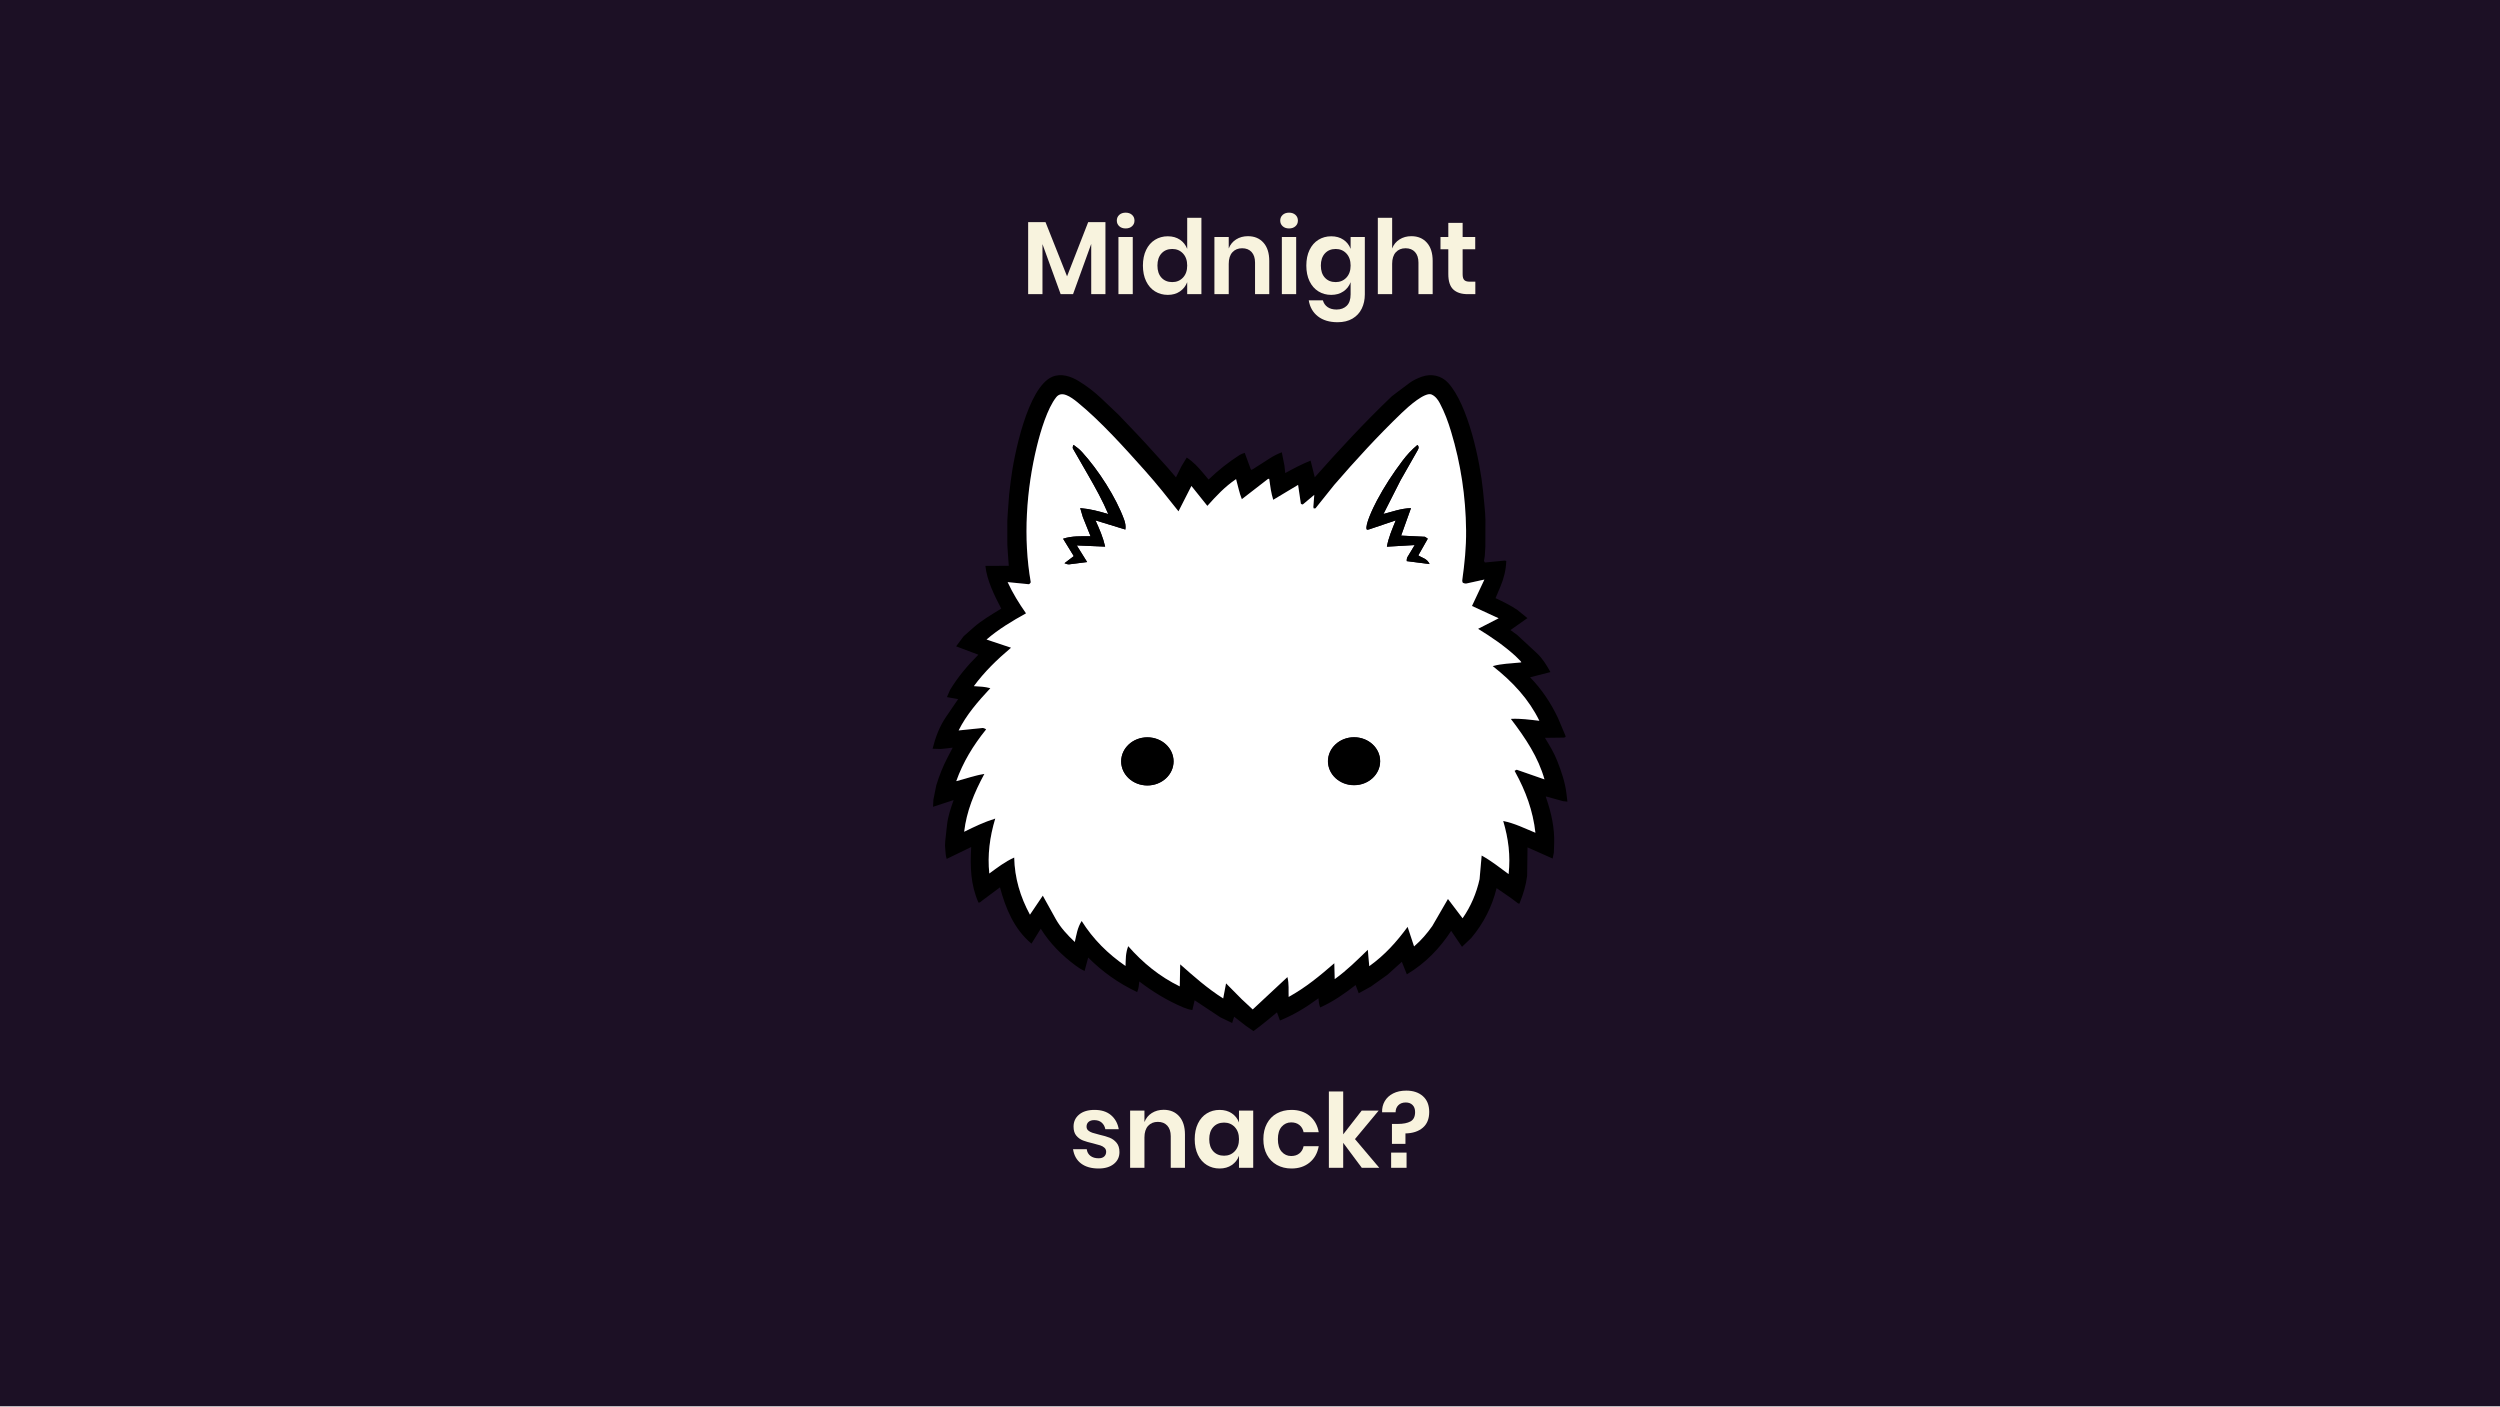
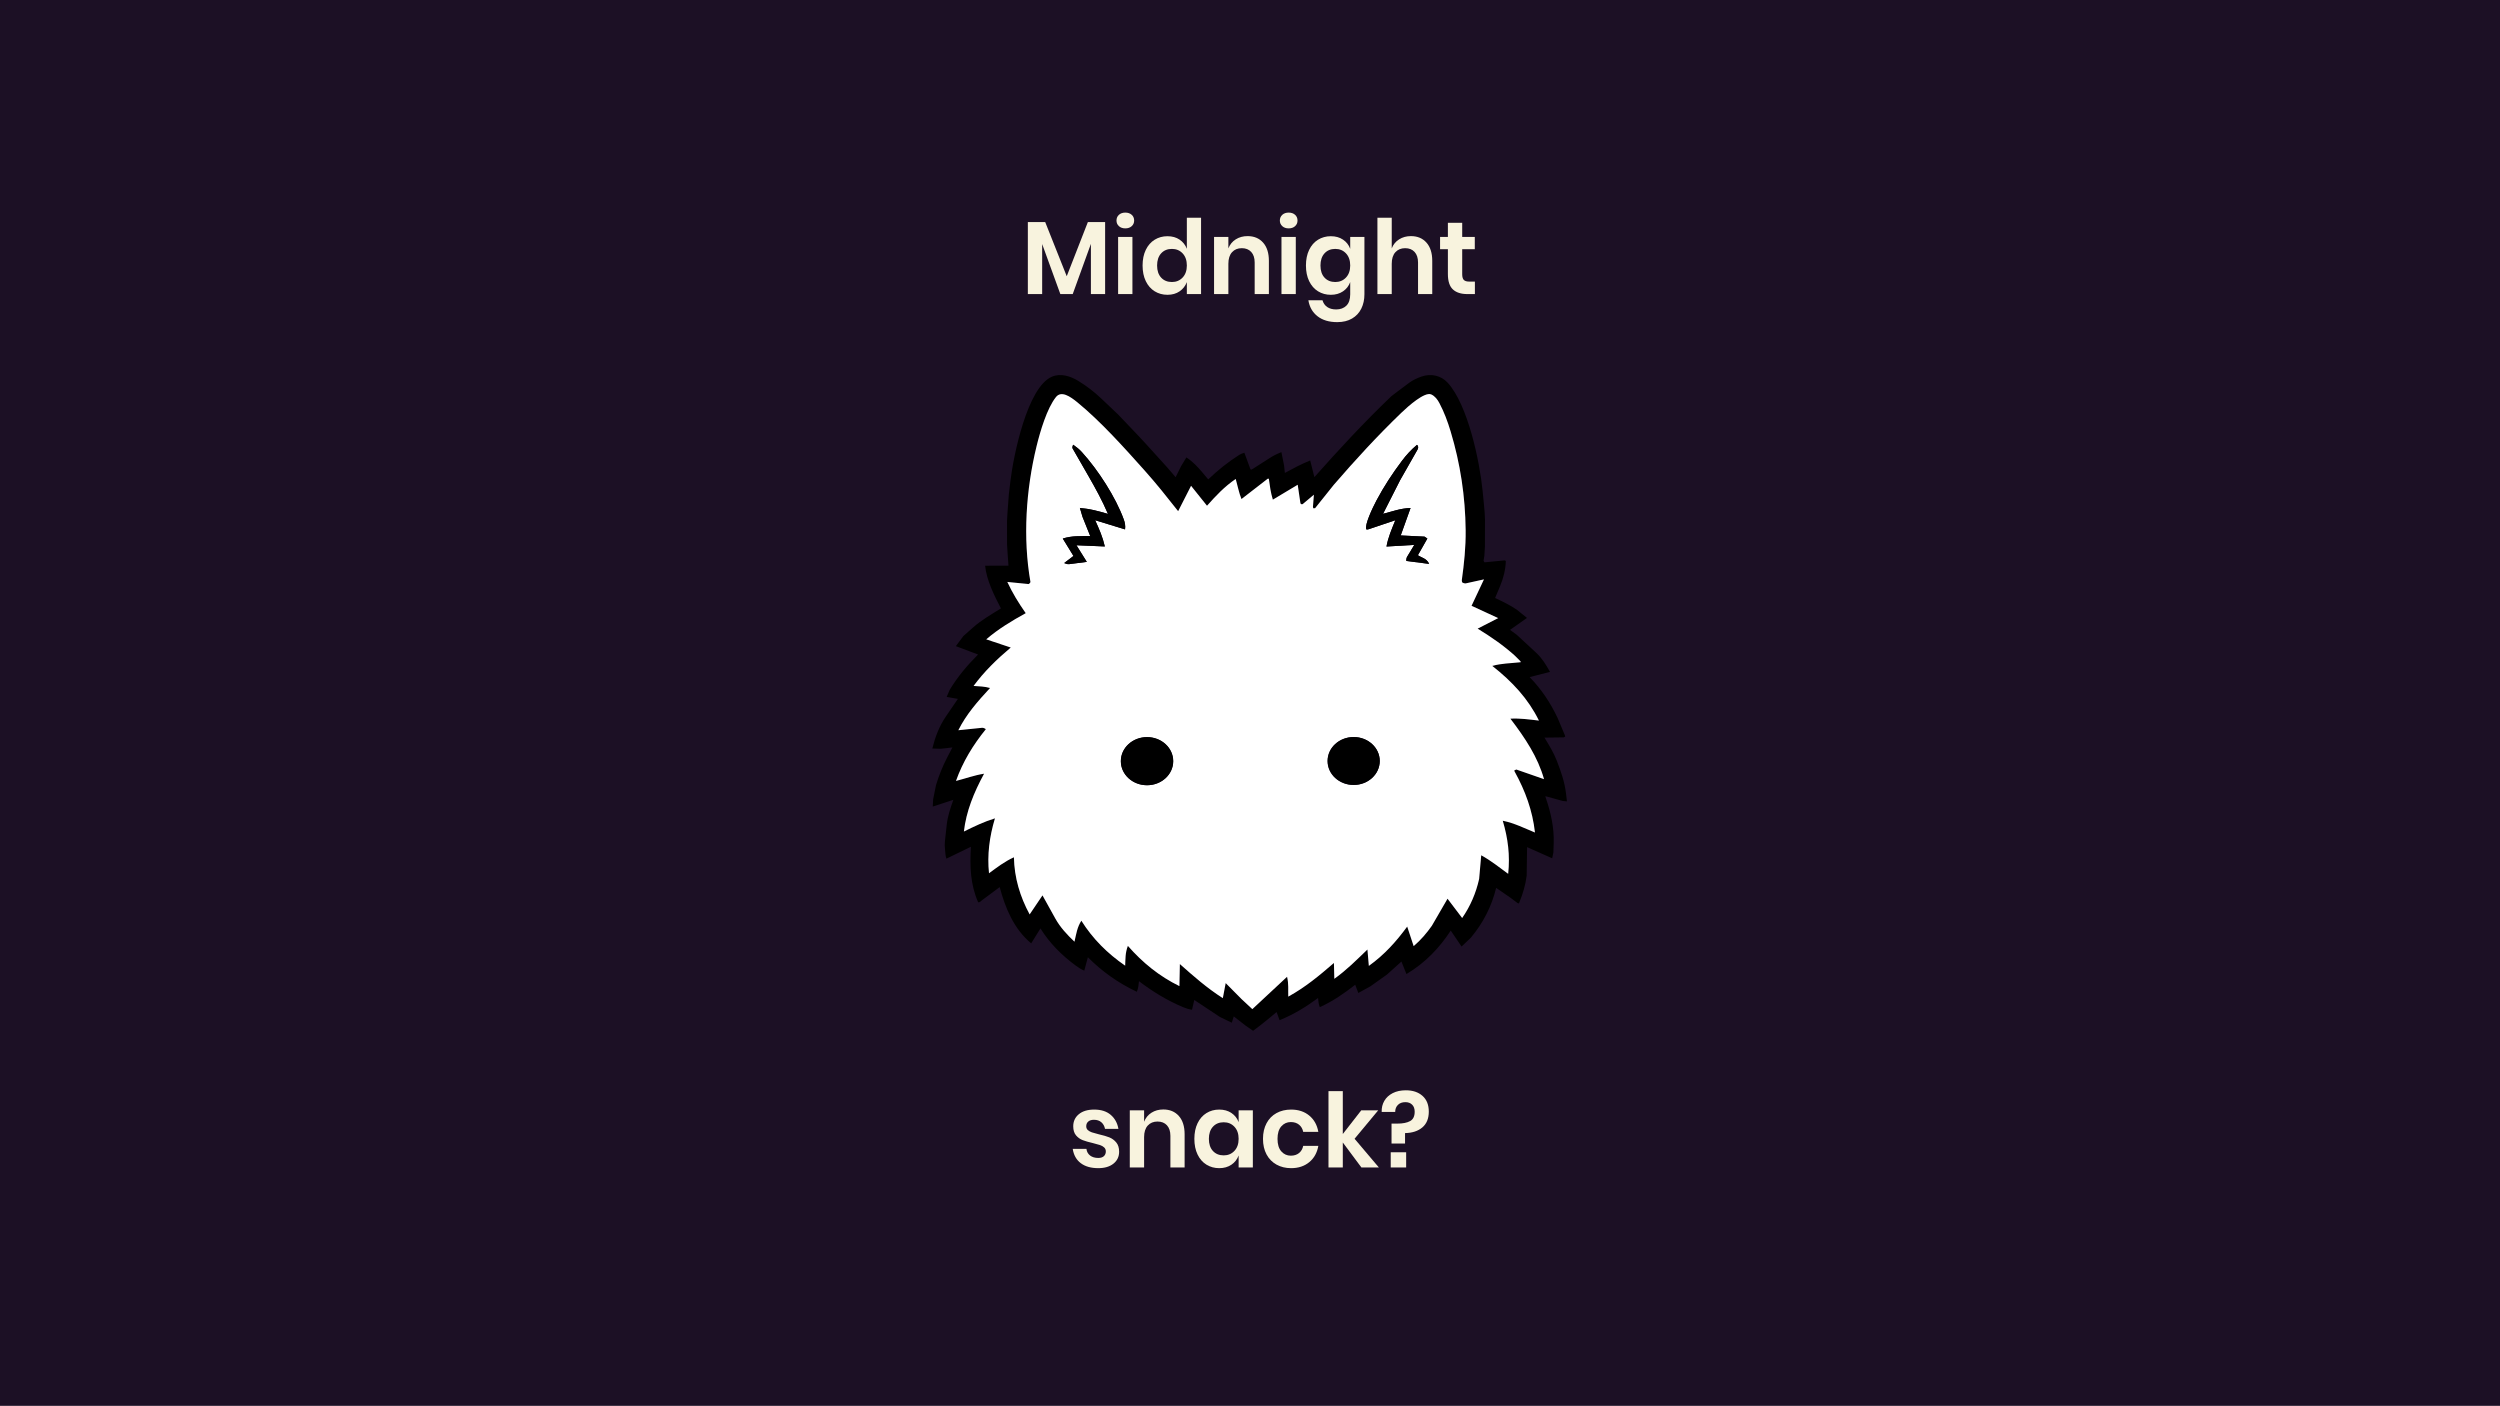
- <svg xmlns="http://www.w3.org/2000/svg" id="Layer_1" data-name="Layer 1" viewBox="0 0 1920 1080">
+ <svg xmlns="http://www.w3.org/2000/svg" id="Layer_2" data-name="Layer 2" viewBox="0 0 1920.564 1080">
  <defs>
    <style>
      .cls-1 {
        fill: #f8f3de;
      }

      .cls-2 {
        fill: #1c1025;
      }

      .cls-3 {
        fill: #fff;
      }
    </style>
  </defs>
-   <rect class="cls-2" y="0" width="1920.564" height="1080" />
-   <g>
-     <path d="M1043.49,762.835l-2.383-6.315c-8.38,6.536-17.046,12.627-27.213,17.201-.899-2.397-1.115-4.432-1.333-7.024-9.248,6.792-18.478,12.528-29.561,17.055l-2.284-6.272-7.149,5.926-5.436,4.339-5.479,4.136-5.682-3.927-9.159-7.126-1.514,4.846-9.135-4.416-19.688-13.042-1.736,7.501c-2.242-.292-4.707-1.066-7.063-2.064-12.238-5.184-23.28-11.948-33.69-19.884-.277,2.972-.513,5.468-1.645,8.142-14.591-6.888-26.79-15.7-37.607-26.52l-2.759,10.29c-2.652-1.156-4.523-2.375-6.745-4.019-10.761-7.961-19.838-17.072-26.937-28.416l-7.101,11.469c-13.438-11.141-19.962-27.395-24.206-43.233l-13.686,10.18c-.816.607-1.566,1.726-2.861,1.494-6.038-13.805-6.443-27.54-5.56-42.646l-18.796,9.124c-.854-2.23-.784-4.538-1.072-6.874-.299-2.428-.325-4.445-.062-6.831l1.36-12.364c.721-6.552,2.712-12.34,5.074-19.119l-15.814,5.19.293-5.562,2.198-10.91c2.284-7.497,5.094-14.536,8.726-21.51l3.889-7.468-4.488.555-4.652.479-6.305-.197c2.196-8.858,5.312-17.106,10.378-24.531l9.267-13.582-8.612-1.532,2.385-5.509c5.994-9.926,13.226-18.548,21.734-27.055l-17.072-6.427,5.771-7.74,7.475-6.626c6.408-5.681,13.938-9.976,21.394-14.615-5.194-9.996-11.044-21.671-12.162-32.809l17.96-.064-.737-10.103-.371-6.187-.022-18.144.363-6.293,1.047-14.107,1.178-9.931c2.362-19.908,13.002-72.243,31.883-80.368,6.814-2.932,14.382-.376,20.303,3.239,6.485,3.959,12.158,8.337,17.57,13.467l13,12.322,14.784,15.518,5.767,6.181,17.138,18.901,6.495,7.566,4.215-8.502,4.057-6.686c5.054,3.312,8.722,7.293,12.443,11.72l4.332,5.154c7.446-7.12,15.176-13.314,23.865-18.857,1.096-.699,2.358-1.105,3.901-1.624l4.381,11.927c.128.349.53,1.264.836,1.105l1.394-.727,12.651-8.095c2.912-1.863,5.373-3.155,9.19-4.668l2.034,10.192.628,5.78c6.333-3.461,12.217-6.62,19.458-9.574l3.212,12.816c18.971-21.396,38.275-42.234,59.155-62.187l4.659-3.562,9.076-6.786c2.645-1.978,6.088-3.548,9.29-4.693,7.377-2.638,15.142-.854,20.206,4.672,15.482,16.896,24.602,60.31,26.84,83.008l1.001,10.153.592,6.732.246,5.144-.053,20.792-.435,7.194-.602,3.622c-.038.231.471,1.018.7,1.352l15.46-1.491.936.399c-.207,6.712-1.828,13.242-4.471,19.527l-3.762,8.945c5.759,2.75,11.6,5.517,16.81,9.111l7.671,6.216-13.017,9.183,5.256,3.854,14.868,13.772c4.57,4.233,7.537,9.231,10.583,14.646l-15.646,4.01c9.101,9.346,15.955,19.743,21.409,31.229l5.657,13.42.242.915c.069.26-.939.734-1.224.737l-14.672.19c3.616,5.971,7.022,11.505,9.497,17.846,3.223,8.258,6.019,16.415,7.047,25.136l.71,6.024-3.257-.353-.981-.265-11.311-3.126c-.284-.078-1.143-.275-1.056-.018l.39,1.143c3.871,11.35,6.453,22.923,6.036,34.844l-.244,6.992-.924,4.477-19.285-8.574-.305,21.881c-.883,7.104-2.862,13.684-5.532,20.335l-.373.929c-.09.223-.925-.042-1.14-.203l-5.226-3.933-11.178-7.71c-3.487,14.283-9.942,26.887-19.439,38.279l-7.131,6.79-8.316-12.25c-8.707,13.341-19.654,24.834-34.033,33.395l-3.858-9.618-11.114,10.003-12.681,9.014-9.324,5.142ZM1086.009,726.844c5.641-4.847,9.939-9.951,13.96-15.615l12.058-20.82,11.243,14.827c6.343-9.18,10.643-19.239,13.036-30.028l1.603-18.169c7.797,4.298,14.079,9.467,20.709,14.256,1.505-14.29-.125-27.095-4.163-40.794,9.021,1.846,16.631,5.748,24.741,9.055-1.853-16.895-7.511-32.076-15.485-46.576-.237-.43-.592-.998-.337-1.122l1.466-.712,21.321,7.426c-4.815-17.034-14.38-31.425-25.852-46.48,7.56-.425,14.644.663,21.928,1.474-8.109-16.555-20.399-29.883-35.839-41.996,7.258-2.022,13.83-1.957,20.658-2.729l1.22-.138c.228-.026-.343-.828-.514-.999l-3.994-3.977c-8.735-7.874-17.834-14.145-28.606-20.794l15.799-8.089-20.486-9.452,9.55-20.304-13.978,3.077c-.584.129-2.109-.259-2.493-.551-.385-.292-.637-1.32-.556-1.905,1.788-12.919,3.098-25.286,2.957-38.408-.279-25.838-4.057-51.109-11.561-75.911-2.321-7.671-4.906-14.67-8.62-21.715-1.386-2.63-3.375-5.386-6.298-6.671-4.992-2.194-17.549,8.941-22.869,14.056-18.415,17.706-35.339,36.168-51.914,55.347l-14.395,17.989-1.256.111c-.21.019-.411-1.026-.397-1.216l.715-9.244-8.365,7.029c-.217.182-.812.487-1.031.342l-.915-.605-2.117-14.41-19.097,11.446c-1.707-5.491-2.331-10.557-3.076-16.056l-.841-.04-20.189,15.627c-2.024-4.975-2.935-10.214-4.429-15.429-8.678,5.909-15.104,12.809-22.047,20.572l-12.249-15.306-9.921,19.483c-8.643-10.964-16.611-21.001-25.689-31.166-15.476-17.331-33.856-37.861-51.774-52.487-5.638-4.602-12.357-9.084-16.408-4.011-6.863,8.596-12.071,26.193-14.87,37.636-8.192,33.498-10.649,70.618-4.723,104.421.021.493-1.12,1.599-1.447,1.592l-16.317-1.622c3.99,8.586,8.537,15.986,14.132,23.985-10.777,5.958-21.089,12.152-30.328,20.108l18.837,6.291c-11.002,9.295-20.447,18.511-28.569,29.515,4.592.277,8.446.399,12.665,1.569-9.725,10.467-18.448,20.508-24.373,32.451l18.329-1.883c.766-.079,2.49.621,2.776,1.122-9.861,12.188-17.701,25.03-22.923,39.714,7.434-1.871,13.879-4.344,21.605-5.561-7.888,14.533-13.735,28.881-15.524,44.429,8.075-3.974,15.076-7.396,23.865-10.139-4.291,14.315-6.009,28.027-4.572,42.194,6.298-4.607,11.793-8.916,19.135-12.281.34,15.734,4.667,30.233,12.091,43.896l9.863-14.622,9.879,17.814c3.7,6.672,8.958,12.328,14.692,17.765,1.363-5.829,1.992-10.98,5.283-16.118,8.818,14.023,20.101,25.187,33.663,34.539.243-5.114-.006-9.793,2.078-15.211,11.289,12.886,24.111,23.329,39.589,30.913l.35-16.946c10.703,9.476,20.658,18.314,33.008,26.199l2.196-11.581,12.257,12.364,8.212,7.652,26.687-24.862c1.34,5.504.735,10.177.927,15.255,13.219-7.293,23.878-16.175,35.071-25.873l.312,12.189c9.625-6.938,16.945-14.342,25.424-22.511l1.089,12.59c12.129-8.71,21.045-18.754,29.464-30.206l4.963,15.021Z" />
-     <path class="cls-3" d="M1086.009,726.844l-4.963-15.021c-8.419,11.452-17.335,21.497-29.464,30.206l-1.089-12.59c-8.479,8.168-15.798,15.573-25.424,22.511l-.312-12.189c-11.194,9.698-21.852,18.58-35.071,25.873-.192-5.078.413-9.751-.927-15.255l-26.687,24.862-8.212-7.652-12.257-12.364-2.196,11.581c-12.35-7.885-22.305-16.723-33.008-26.199l-.35,16.946c-15.478-7.584-28.301-18.028-39.589-30.913-2.084,5.418-1.835,10.097-2.078,15.211-13.561-9.352-24.845-20.516-33.663-34.539-3.292,5.138-3.921,10.289-5.283,16.118-5.734-5.436-10.992-11.093-14.692-17.765l-9.879-17.814-9.863,14.622c-7.424-13.663-11.751-28.162-12.091-43.896-7.342,3.365-12.837,7.674-19.135,12.281-1.436-14.168.281-27.879,4.572-42.194-8.789,2.743-15.79,6.165-23.865,10.139,1.789-15.548,7.636-29.896,15.524-44.429-7.726,1.217-14.171,3.69-21.605,5.561,5.222-14.684,13.062-27.526,22.923-39.714-.286-.501-2.01-1.201-2.776-1.122l-18.329,1.883c5.925-11.943,14.649-21.985,24.373-32.451-4.219-1.17-8.072-1.293-12.665-1.569,8.122-11.004,17.567-20.22,28.569-29.515l-18.837-6.291c9.239-7.956,19.551-14.149,30.328-20.108-5.595-7.998-10.142-15.399-14.132-23.985l16.317,1.622c.327.007,1.467-1.099,1.447-1.592-5.927-33.803-3.469-70.923,4.723-104.421,2.798-11.443,8.006-29.039,14.87-37.636,4.05-5.073,10.769-.591,16.408,4.011,17.918,14.626,36.297,35.156,51.774,52.487,9.078,10.166,17.045,20.202,25.689,31.166l9.921-19.483,12.249,15.306c6.942-7.763,13.369-14.663,22.047-20.572,1.494,5.215,2.405,10.454,4.429,15.429l20.189-15.627.841.04c.745,5.499,1.369,10.566,3.076,16.056l19.097-11.446,2.117,14.41.915.605c.219.145.814-.16,1.031-.342l8.365-7.029-.715,9.244c-.015.191.187,1.235.397,1.216l1.256-.111,14.395-17.989c16.576-19.179,33.5-37.641,51.914-55.347,5.319-5.115,17.877-16.25,22.869-14.056,2.923,1.285,4.912,4.041,6.298,6.671,3.714,7.045,6.299,14.044,8.62,21.715,7.505,24.802,11.283,50.073,11.561,75.911.142,13.122-1.168,25.489-2.957,38.408-.081.585.171,1.613.556,1.905.384.292,1.91.679,2.493.551l13.978-3.077-9.55,20.304,20.486,9.452-15.799,8.089c10.773,6.649,19.872,12.92,28.606,20.794l3.994,3.977c.171.171.742.973.514.999l-1.22.138c-6.828.771-13.401.707-20.658,2.729,15.441,12.113,27.73,25.441,35.839,41.996-7.284-.811-14.367-1.899-21.928-1.474,11.473,15.055,21.037,29.446,25.852,46.48l-21.321-7.426-1.466.712c-.255.124.101.692.337,1.122,7.974,14.5,13.632,29.681,15.485,46.576-8.11-3.307-15.72-7.208-24.741-9.055,4.038,13.699,5.668,26.504,4.163,40.794-6.63-4.788-12.912-9.958-20.709-14.256l-1.603,18.169c-2.393,10.79-6.694,20.849-13.036,30.028l-11.243-14.827-12.058,20.82c-4.021,5.664-8.319,10.768-13.96,15.615ZM821.246,433.406l13.665-1.756-7.963-12.771,21.808.928c-1.677-7.321-4.263-13.119-7.432-20.167l22.958,7.048c.395-2.587-.047-5.084-.954-7.576-6.238-17.129-19.591-37.879-32.197-51.789-1.94-2.14-4.082-3.848-6.653-5.665-.499.69-.811,2.252-.51,2.776l11.937,20.775c5.597,9.741,10.894,19.293,15.266,29.597-7.363-2.183-13.844-3.927-21.567-4.585l2.021,6.857,5.923,14.758c-7.427.044-14.1-.335-21.09,1.898l8.211,13.369-7.144,5.442c1.089.539,2.696.992,3.722.86ZM1097.912,433.201c-1.956-4.348-5.807-4.69-8.663-6.674l7.288-12.815-2.198-1.467-18.279-.897,7.576-21.115c-7.836.279-14.124,2.708-21.156,4.506l13.083-25.799,13.404-23.546c.674-1.183.845-2.733-.433-3.63-4.407,3.68-8.034,7.626-11.374,12.059-7.401,9.822-13.974,19.842-19.676,30.587-3.075,5.794-9.39,19.109-7.818,22.225.172.342,1.546.02,1.92-.119l20.355-6.877c-2.886,7.158-5.532,13.097-6.806,20.215l21.354-1.253-5.575,9.251c-.421.698-.648,2.151-.507,3.093l17.505,2.255ZM901.244,584.797c0-10.186-8.989-18.444-20.077-18.444s-20.077,8.258-20.077,18.444,8.989,18.444,20.077,18.444,20.077-8.258,20.077-18.444ZM1059.914,584.639c0-10.172-8.976-18.418-20.049-18.418s-20.049,8.246-20.049,18.418,8.976,18.418,20.049,18.418,20.049-8.246,20.049-18.418Z" />
-     <path d="M821.246,433.406c-1.025.132-2.632-.321-3.722-.86l7.144-5.442-8.211-13.369c6.99-2.233,13.663-1.854,21.09-1.898l-5.923-14.758-2.021-6.857c7.723.658,14.204,2.402,21.567,4.585-4.372-10.305-9.669-19.856-15.266-29.597l-11.937-20.775c-.301-.524.011-2.086.51-2.776,2.571,1.817,4.713,3.524,6.653,5.665,12.606,13.909,25.959,34.66,32.197,51.789.907,2.492,1.349,4.989.954,7.576l-22.958-7.048c3.17,7.048,5.755,12.846,7.432,20.167l-21.808-.928,7.963,12.771-13.665,1.756Z" />
-     <ellipse cx="881.185" cy="584.713" rx="20.14" ry="18.497" />
-     <path d="M1097.912,433.201l-17.505-2.255c-.141-.943.086-2.395.507-3.093l5.575-9.251-21.354,1.253c1.274-7.119,3.92-13.057,6.806-20.215l-20.355,6.877c-.375.139-1.748.461-1.92.119-1.572-3.116,4.744-16.431,7.818-22.225,5.702-10.745,12.276-20.765,19.676-30.587,3.34-4.433,6.967-8.379,11.374-12.059,1.278.896,1.107,2.446.433,3.63l-13.404,23.546-13.083,25.799c7.032-1.798,13.32-4.227,21.156-4.506l-7.576,21.115,18.279.897,2.198,1.467-7.288,12.815c2.857,1.984,6.707,2.326,8.663,6.674Z" />
-     <ellipse cx="1039.972" cy="584.587" rx="20.003" ry="18.372" />
-   </g>
-   <g>
-     <path class="cls-1" d="M848.979,170.614v55.303h-10.921v-38.585l-13.962,38.585h-9.516l-13.962-38.427v38.427h-10.998v-55.303h13.338l16.536,41.596,16.224-41.596h13.261Z" />
-     <path class="cls-1" d="M859.586,165.028c1.247-1.135,2.886-1.704,4.913-1.704s3.666.568,4.914,1.704c1.248,1.137,1.872,2.602,1.872,4.397,0,1.743-.624,3.183-1.872,4.318-1.248,1.137-2.886,1.704-4.914,1.704s-3.666-.567-4.913-1.704c-1.248-1.135-1.872-2.575-1.872-4.318,0-1.795.624-3.261,1.872-4.397ZM869.959,182.023v43.894h-10.997v-43.894h10.997Z" />
-     <path class="cls-1" d="M906.19,184.083c2.574,1.743,4.433,4.094,5.577,7.052v-23.849h10.92v58.631h-10.92v-9.191c-1.145,2.959-3.003,5.322-5.577,7.091-2.574,1.77-5.682,2.654-9.321,2.654s-6.916-.897-9.828-2.694c-2.912-1.795-5.186-4.397-6.824-7.804-1.639-3.407-2.457-7.408-2.457-12.003s.818-8.597,2.457-12.004c1.638-3.407,3.912-6.008,6.824-7.804,2.912-1.795,6.188-2.694,9.828-2.694s6.747.872,9.321,2.615ZM892.033,194.621c-2.08,2.272-3.12,5.388-3.12,9.35s1.04,7.065,3.12,9.31c2.079,2.246,4.836,3.367,8.269,3.367,3.327,0,6.07-1.149,8.229-3.447,2.157-2.297,3.237-5.374,3.237-9.23,0-3.909-1.08-7.012-3.237-9.31-2.158-2.297-4.901-3.446-8.229-3.446-3.433,0-6.189,1.136-8.269,3.407Z" />
-     <path class="cls-1" d="M970.345,186.381c2.964,3.328,4.446,8.002,4.446,14.024v25.512h-10.92v-24.245c0-3.486-.885-6.192-2.652-8.121-1.769-1.928-4.186-2.892-7.254-2.892-3.12,0-5.616,1.03-7.488,3.09s-2.808,5.019-2.808,8.874v23.294h-10.998v-43.894h10.998v8.794c1.144-2.958,3.028-5.269,5.655-6.933,2.625-1.664,5.654-2.496,9.087-2.496,4.992,0,8.97,1.664,11.934,4.992Z" />
-     <path class="cls-1" d="M985.086,165.028c1.248-1.135,2.886-1.704,4.914-1.704s3.666.568,4.914,1.704c1.248,1.137,1.872,2.602,1.872,4.397,0,1.743-.624,3.183-1.872,4.318-1.248,1.137-2.886,1.704-4.914,1.704s-3.666-.567-4.914-1.704c-1.248-1.135-1.872-2.575-1.872-4.318,0-1.795.624-3.261,1.872-4.397ZM995.46,182.023v43.894h-10.998v-43.894h10.998Z" />
-     <path class="cls-1" d="M1031.729,184.083c2.6,1.743,4.446,4.094,5.538,7.052v-9.112h10.92v44.053c0,4.066-.793,7.725-2.379,10.973-1.587,3.248-3.952,5.796-7.098,7.646-3.147,1.848-6.955,2.773-11.427,2.773-6.24,0-11.285-1.505-15.132-4.516-3.85-3.011-6.189-7.105-7.021-12.281h10.842c.624,2.218,1.833,3.948,3.627,5.189,1.794,1.241,4.096,1.862,6.903,1.862,3.224,0,5.823-.965,7.8-2.892,1.976-1.929,2.964-4.847,2.964-8.755v-9.35c-1.092,2.959-2.938,5.322-5.538,7.091-2.601,1.77-5.721,2.654-9.359,2.654-3.641,0-6.917-.897-9.828-2.694-2.913-1.795-5.188-4.397-6.825-7.804-1.638-3.407-2.457-7.408-2.457-12.003s.819-8.597,2.457-12.004c1.638-3.407,3.912-6.008,6.825-7.804,2.911-1.795,6.188-2.694,9.828-2.694,3.639,0,6.759.872,9.359,2.615ZM1017.534,194.621c-2.081,2.272-3.12,5.388-3.12,9.35s1.039,7.065,3.12,9.31c2.079,2.246,4.836,3.367,8.268,3.367,3.327,0,6.07-1.149,8.229-3.447,2.157-2.297,3.236-5.374,3.236-9.23,0-3.909-1.079-7.012-3.236-9.31-2.159-2.297-4.902-3.446-8.229-3.446-3.432,0-6.189,1.136-8.268,3.407Z" />
-     <path class="cls-1" d="M1095.846,186.381c2.964,3.328,4.445,8.002,4.445,14.024v25.512h-10.92v-24.245c0-3.486-.885-6.192-2.651-8.121-1.769-1.928-4.186-2.892-7.254-2.892-3.12,0-5.616,1.03-7.488,3.09s-2.809,5.019-2.809,8.874v23.294h-10.997v-58.631h10.997v23.531c1.144-2.958,3.029-5.269,5.655-6.933,2.625-1.664,5.655-2.496,9.087-2.496,4.992,0,8.971,1.664,11.935,4.992Z" />
-     <path class="cls-1" d="M1133.051,216.331v9.587h-5.772c-4.836,0-8.541-1.188-11.115-3.565-2.573-2.377-3.86-6.338-3.86-11.885v-19.015h-6.006v-9.429h6.006v-10.854h10.998v10.854h9.672v9.429h-9.672v19.174c0,2.113.415,3.593,1.248,4.437.831.845,2.234,1.268,4.212,1.268h4.29Z" />
-     <path class="cls-1" d="M853.268,856.446c3.172,2.694,5.148,6.287,5.929,10.775h-10.297c-.416-2.111-1.353-3.803-2.808-5.07-1.456-1.268-3.353-1.901-5.694-1.901-1.871,0-3.328.449-4.367,1.347-1.041.898-1.56,2.113-1.56,3.644,0,1.216.416,2.192,1.248,2.932.831.74,1.872,1.321,3.12,1.743,1.248.423,3.042.925,5.382,1.505,3.276.74,5.94,1.52,7.995,2.338,2.054.819,3.822,2.113,5.304,3.882,1.482,1.77,2.224,4.16,2.224,7.171,0,3.751-1.443,6.788-4.329,9.111-2.886,2.325-6.774,3.486-11.661,3.486-5.616,0-10.114-1.28-13.494-3.843-3.381-2.562-5.435-6.22-6.162-10.974h10.53c.26,2.167,1.195,3.87,2.808,5.11,1.611,1.242,3.718,1.862,6.318,1.862,1.872,0,3.302-.462,4.29-1.387.987-.924,1.481-2.126,1.481-3.606,0-1.268-.429-2.297-1.286-3.09-.858-.792-1.925-1.398-3.198-1.822-1.275-.422-3.081-.923-5.421-1.505-3.225-.739-5.838-1.492-7.839-2.259-2.003-.765-3.719-1.993-5.148-3.684-1.431-1.69-2.144-4.014-2.144-6.973,0-3.803,1.43-6.893,4.29-9.27,2.858-2.377,6.811-3.565,11.855-3.565,5.252,0,9.464,1.347,12.636,4.04Z" />
-     <path class="cls-1" d="M905.605,857.318c2.964,3.327,4.446,8.002,4.446,14.023v25.513h-10.92v-24.245c0-3.485-.885-6.192-2.652-8.121-1.769-1.927-4.186-2.892-7.254-2.892-3.12,0-5.616,1.03-7.488,3.09-1.872,2.061-2.808,5.019-2.808,8.874v23.294h-10.998v-43.894h10.998v8.794c1.144-2.957,3.028-5.269,5.655-6.933,2.625-1.664,5.654-2.496,9.087-2.496,4.992,0,8.97,1.664,11.934,4.992Z" />
-     <path class="cls-1" d="M946.008,855.02c2.6,1.743,4.446,4.094,5.538,7.052v-9.111h10.92v43.894h-10.92v-9.19c-1.092,2.958-2.938,5.321-5.538,7.091-2.601,1.77-5.721,2.654-9.36,2.654s-6.916-.897-9.828-2.694c-2.912-1.795-5.186-4.396-6.824-7.804-1.639-3.407-2.457-7.408-2.457-12.004s.818-8.597,2.457-12.003c1.638-3.407,3.912-6.008,6.824-7.805,2.912-1.795,6.188-2.693,9.828-2.693s6.76.871,9.36,2.614ZM931.812,865.559c-2.08,2.272-3.12,5.388-3.12,9.349s1.04,7.065,3.12,9.31c2.079,2.246,4.836,3.367,8.269,3.367,3.327,0,6.07-1.148,8.229-3.446,2.157-2.298,3.237-5.374,3.237-9.23,0-3.908-1.08-7.012-3.237-9.31-2.158-2.298-4.901-3.446-8.229-3.446-3.433,0-6.189,1.137-8.269,3.407Z" />
-     <path class="cls-1" d="M1005.794,857.001c3.718,3.064,6.045,7.237,6.981,12.519h-11.622c-.468-2.323-1.534-4.159-3.198-5.506-1.665-1.348-3.771-2.021-6.317-2.021-2.913,0-5.344,1.097-7.293,3.288-1.95,2.192-2.926,5.401-2.926,9.626s.976,7.436,2.926,9.627c1.949,2.192,4.38,3.288,7.293,3.288,2.547,0,4.652-.674,6.317-2.021,1.664-1.347,2.731-3.182,3.198-5.507h11.622c-.936,5.283-3.264,9.456-6.981,12.519-3.718,3.064-8.359,4.596-13.923,4.596-4.212,0-7.956-.911-11.231-2.733-3.276-1.822-5.825-4.424-7.644-7.805-1.82-3.38-2.729-7.368-2.729-11.964s.909-8.597,2.729-12.003c1.819-3.407,4.368-6.008,7.644-7.805,3.275-1.795,7.019-2.693,11.231-2.693,5.564,0,10.205,1.532,13.923,4.595Z" />
-     <path class="cls-1" d="M1045.847,896.855l-14.274-19.174v19.174h-10.998v-58.631h10.998v32.96l14.196-18.223h13.025l-18.174,21.867,18.642,22.026h-13.415Z" />
-     <path class="cls-1" d="M1092.802,841.868c3.224,2.853,4.836,6.893,4.836,12.122,0,5.282-1.651,9.323-4.953,12.123-3.303,2.8-7.735,4.252-13.299,4.357v8.002h-10.374v-15.291h4.446c4.212,0,7.488-.646,9.828-1.941,2.34-1.294,3.51-3.685,3.51-7.171,0-2.323-.65-4.132-1.95-5.427-1.3-1.294-3.042-1.941-5.226-1.941-2.393,0-4.29.701-5.694,2.1-1.404,1.4-2.106,3.209-2.106,5.428h-10.374c-.105-3.17.571-6.009,2.027-8.518,1.455-2.508,3.601-4.489,6.436-5.942,2.833-1.452,6.201-2.179,10.101-2.179,5.304,0,9.567,1.426,12.792,4.278ZM1080.244,885.207v11.648h-11.856v-11.648h11.856Z" />
+   <g id="_4" data-name="4">
+     <rect id="splash-bg" class="cls-2" width="1920.564" height="1080" />
+     <g id="splash-costume">
+       <path d="M1043.49,762.835l-2.383-6.315c-8.38,6.536-17.046,12.627-27.213,17.201-.899-2.397-1.115-4.432-1.333-7.024-9.248,6.792-18.478,12.528-29.561,17.055l-2.284-6.272-7.149,5.926-5.436,4.339-5.479,4.136-5.682-3.927-9.159-7.126-1.514,4.846-9.135-4.416-19.688-13.042-1.736,7.501c-2.242-.292-4.707-1.066-7.063-2.064-12.238-5.184-23.28-11.948-33.69-19.884-.277,2.972-.513,5.468-1.645,8.142-14.591-6.888-26.79-15.7-37.607-26.52l-2.759,10.29c-2.652-1.156-4.523-2.375-6.745-4.019-10.761-7.961-19.838-17.072-26.937-28.416l-7.101,11.469c-13.438-11.141-19.962-27.395-24.206-43.233l-13.686,10.18c-.816.607-1.566,1.726-2.861,1.494-6.038-13.805-6.443-27.54-5.56-42.646l-18.796,9.124c-.854-2.23-.784-4.538-1.072-6.874-.299-2.428-.325-4.445-.062-6.831l1.36-12.364c.721-6.552,2.712-12.34,5.074-19.119l-15.814,5.19.293-5.562,2.198-10.91c2.284-7.497,5.094-14.536,8.726-21.51l3.889-7.468-4.488.555-4.652.479-6.305-.197c2.196-8.858,5.312-17.106,10.378-24.531l9.267-13.582-8.612-1.532,2.385-5.509c5.994-9.926,13.226-18.548,21.734-27.055l-17.072-6.427,5.771-7.74,7.475-6.626c6.408-5.681,13.938-9.976,21.394-14.615-5.194-9.996-11.044-21.671-12.162-32.809l17.96-.064-.737-10.103-.371-6.187-.022-18.144.363-6.293,1.047-14.107,1.178-9.931c2.362-19.908,13.002-72.243,31.883-80.368,6.814-2.932,14.382-.376,20.303,3.239,6.485,3.959,12.158,8.337,17.57,13.467l13,12.322,14.784,15.518,5.767,6.181,17.138,18.901,6.495,7.566,4.215-8.502,4.057-6.686c5.054,3.312,8.722,7.293,12.443,11.72l4.332,5.154c7.446-7.12,15.176-13.314,23.865-18.857,1.096-.699,2.358-1.105,3.901-1.624l4.381,11.927c.128.349.53,1.264.836,1.105l1.394-.727,12.651-8.095c2.912-1.863,5.373-3.155,9.19-4.668l2.034,10.192.628,5.78c6.333-3.461,12.217-6.62,19.458-9.574l3.212,12.816c18.971-21.396,38.275-42.234,59.155-62.187l4.659-3.562,9.076-6.786c2.645-1.978,6.088-3.548,9.29-4.693,7.377-2.638,15.142-.854,20.206,4.672,15.482,16.896,24.602,60.31,26.84,83.008l1.001,10.153.592,6.732.246,5.144-.053,20.792-.435,7.194-.602,3.622c-.038.231.471,1.018.7,1.352l15.46-1.491.936.399c-.207,6.712-1.828,13.242-4.471,19.527l-3.762,8.945c5.759,2.75,11.6,5.517,16.81,9.111l7.671,6.216-13.017,9.183,5.256,3.854,14.868,13.772c4.57,4.233,7.537,9.231,10.583,14.646l-15.646,4.01c9.101,9.346,15.955,19.743,21.409,31.229l5.657,13.42.242.915c.069.26-.939.734-1.224.737l-14.672.19c3.616,5.971,7.022,11.505,9.497,17.846,3.223,8.258,6.019,16.415,7.047,25.136l.71,6.024-3.257-.353-.981-.265-11.311-3.126c-.284-.078-1.143-.275-1.056-.018l.39,1.143c3.871,11.35,6.453,22.923,6.036,34.844l-.244,6.992-.924,4.477-19.285-8.574-.305,21.881c-.883,7.104-2.862,13.684-5.532,20.335l-.373.929c-.09.223-.925-.042-1.14-.203l-5.226-3.933-11.178-7.71c-3.487,14.283-9.942,26.887-19.439,38.279l-7.131,6.79-8.316-12.25c-8.707,13.341-19.654,24.834-34.033,33.395l-3.858-9.618-11.114,10.003-12.681,9.014-9.324,5.142ZM1086.009,726.844c5.641-4.847,9.939-9.951,13.96-15.615l12.058-20.82,11.243,14.827c6.343-9.18,10.643-19.239,13.036-30.028l1.603-18.169c7.797,4.298,14.079,9.467,20.709,14.256,1.505-14.29-.125-27.095-4.163-40.794,9.021,1.846,16.631,5.748,24.741,9.055-1.853-16.895-7.511-32.076-15.485-46.576-.237-.43-.592-.998-.337-1.122l1.466-.712,21.321,7.426c-4.815-17.034-14.38-31.425-25.852-46.48,7.56-.425,14.644.663,21.928,1.474-8.109-16.555-20.399-29.883-35.839-41.996,7.258-2.022,13.83-1.957,20.658-2.729l1.22-.138c.228-.026-.343-.828-.514-.999l-3.994-3.977c-8.735-7.874-17.834-14.145-28.606-20.794l15.799-8.089-20.486-9.452,9.55-20.304-13.978,3.077c-.584.129-2.109-.259-2.493-.551-.385-.292-.637-1.32-.556-1.905,1.788-12.919,3.098-25.286,2.957-38.408-.279-25.838-4.057-51.109-11.561-75.911-2.321-7.671-4.906-14.67-8.62-21.715-1.386-2.63-3.375-5.386-6.298-6.671-4.992-2.194-17.549,8.941-22.869,14.056-18.415,17.706-35.339,36.168-51.914,55.347l-14.395,17.989-1.256.111c-.21.019-.411-1.026-.397-1.216l.715-9.244-8.365,7.029c-.217.182-.812.487-1.031.342l-.915-.605-2.117-14.41-19.097,11.446c-1.707-5.491-2.331-10.557-3.076-16.056l-.841-.04-20.189,15.627c-2.024-4.975-2.935-10.214-4.429-15.429-8.678,5.909-15.104,12.809-22.047,20.572l-12.249-15.306-9.921,19.483c-8.643-10.964-16.611-21.001-25.689-31.166-15.476-17.331-33.856-37.861-51.774-52.487-5.638-4.602-12.357-9.084-16.408-4.011-6.863,8.596-12.071,26.193-14.87,37.636-8.192,33.498-10.649,70.618-4.723,104.421.021.493-1.12,1.599-1.447,1.592l-16.317-1.622c3.99,8.586,8.537,15.986,14.132,23.985-10.777,5.958-21.089,12.152-30.328,20.108l18.837,6.291c-11.002,9.295-20.447,18.511-28.569,29.515,4.592.277,8.446.399,12.665,1.569-9.725,10.467-18.448,20.508-24.373,32.451l18.329-1.883c.766-.079,2.49.621,2.776,1.122-9.861,12.188-17.701,25.03-22.923,39.714,7.434-1.871,13.879-4.344,21.605-5.561-7.888,14.533-13.735,28.881-15.524,44.429,8.075-3.974,15.076-7.396,23.865-10.139-4.291,14.315-6.009,28.027-4.572,42.194,6.298-4.607,11.793-8.916,19.135-12.281.34,15.734,4.667,30.233,12.091,43.896l9.863-14.622,9.879,17.814c3.7,6.672,8.958,12.328,14.692,17.765,1.363-5.829,1.992-10.98,5.283-16.118,8.818,14.023,20.101,25.187,33.663,34.539.243-5.114-.006-9.793,2.078-15.211,11.289,12.886,24.111,23.329,39.589,30.913l.35-16.946c10.703,9.476,20.658,18.314,33.008,26.199l2.196-11.581,12.257,12.364,8.212,7.652,26.687-24.862c1.34,5.504.735,10.177.927,15.255,13.219-7.293,23.878-16.175,35.071-25.873l.312,12.189c9.625-6.938,16.945-14.342,25.424-22.511l1.089,12.59c12.129-8.71,21.045-18.754,29.464-30.206l4.963,15.021Z" />
+       <path class="cls-3" d="M1086.009,726.844l-4.963-15.021c-8.419,11.452-17.335,21.497-29.464,30.206l-1.089-12.59c-8.479,8.168-15.798,15.573-25.424,22.511l-.312-12.189c-11.194,9.698-21.852,18.58-35.071,25.873-.192-5.078.413-9.751-.927-15.255l-26.687,24.862-8.212-7.652-12.257-12.364-2.196,11.581c-12.35-7.885-22.305-16.723-33.008-26.199l-.35,16.946c-15.478-7.584-28.301-18.028-39.589-30.913-2.084,5.418-1.835,10.097-2.078,15.211-13.561-9.352-24.845-20.516-33.663-34.539-3.292,5.138-3.921,10.289-5.283,16.118-5.734-5.436-10.992-11.093-14.692-17.765l-9.879-17.814-9.863,14.622c-7.424-13.663-11.751-28.162-12.091-43.896-7.342,3.365-12.837,7.674-19.135,12.281-1.436-14.168.281-27.879,4.572-42.194-8.789,2.743-15.79,6.165-23.865,10.139,1.789-15.548,7.636-29.896,15.524-44.429-7.726,1.217-14.171,3.69-21.605,5.561,5.222-14.684,13.062-27.526,22.923-39.714-.286-.501-2.01-1.201-2.776-1.122l-18.329,1.883c5.925-11.943,14.649-21.985,24.373-32.451-4.219-1.17-8.072-1.293-12.665-1.569,8.122-11.004,17.567-20.22,28.569-29.515l-18.837-6.291c9.239-7.956,19.551-14.149,30.328-20.108-5.595-7.998-10.142-15.399-14.132-23.985l16.317,1.622c.327.007,1.467-1.099,1.447-1.592-5.927-33.803-3.469-70.923,4.723-104.421,2.798-11.443,8.006-29.039,14.87-37.636,4.05-5.073,10.769-.591,16.408,4.011,17.918,14.626,36.297,35.156,51.774,52.487,9.078,10.166,17.045,20.202,25.689,31.166l9.921-19.483,12.249,15.306c6.942-7.763,13.369-14.663,22.047-20.572,1.494,5.215,2.405,10.454,4.429,15.429l20.189-15.627.841.04c.745,5.499,1.369,10.566,3.076,16.056l19.097-11.446,2.117,14.41.915.605c.219.145.814-.16,1.031-.342l8.365-7.029-.715,9.244c-.015.191.187,1.235.397,1.216l1.256-.111,14.395-17.989c16.576-19.179,33.5-37.641,51.914-55.347,5.319-5.115,17.877-16.25,22.869-14.056,2.923,1.285,4.912,4.041,6.298,6.671,3.714,7.045,6.299,14.044,8.62,21.715,7.505,24.802,11.283,50.073,11.561,75.911.142,13.122-1.168,25.489-2.957,38.408-.081.585.171,1.613.556,1.905.384.292,1.91.679,2.493.551l13.978-3.077-9.55,20.304,20.486,9.452-15.799,8.089c10.773,6.649,19.872,12.92,28.606,20.794l3.994,3.977c.171.171.742.973.514.999l-1.22.138c-6.828.771-13.401.707-20.658,2.729,15.441,12.113,27.73,25.441,35.839,41.996-7.284-.811-14.367-1.899-21.928-1.474,11.473,15.055,21.037,29.446,25.852,46.48l-21.321-7.426-1.466.712c-.255.124.101.692.337,1.122,7.974,14.5,13.632,29.681,15.485,46.576-8.11-3.307-15.72-7.208-24.741-9.055,4.038,13.699,5.668,26.504,4.163,40.794-6.63-4.788-12.912-9.958-20.709-14.256l-1.603,18.169c-2.393,10.79-6.694,20.849-13.036,30.028l-11.243-14.827-12.058,20.82c-4.021,5.664-8.319,10.768-13.96,15.615ZM821.246,433.406l13.665-1.756-7.963-12.771,21.808.928c-1.677-7.321-4.263-13.119-7.432-20.167l22.958,7.048c.395-2.587-.047-5.084-.954-7.576-6.238-17.129-19.591-37.879-32.197-51.789-1.94-2.14-4.082-3.848-6.653-5.665-.499.69-.811,2.252-.51,2.776l11.937,20.775c5.597,9.741,10.894,19.293,15.266,29.597-7.363-2.183-13.844-3.927-21.567-4.585l2.021,6.857,5.923,14.758c-7.427.044-14.1-.335-21.09,1.898l8.211,13.369-7.144,5.442c1.089.539,2.696.992,3.722.86ZM1097.912,433.201c-1.956-4.348-5.807-4.69-8.663-6.674l7.288-12.815-2.198-1.467-18.279-.897,7.576-21.115c-7.836.279-14.124,2.708-21.156,4.506l13.083-25.799,13.404-23.546c.674-1.183.845-2.733-.433-3.63-4.407,3.68-8.034,7.626-11.374,12.059-7.401,9.822-13.974,19.842-19.676,30.587-3.075,5.794-9.39,19.109-7.818,22.225.172.342,1.546.02,1.92-.119l20.355-6.877c-2.886,7.158-5.532,13.097-6.806,20.215l21.354-1.253-5.575,9.251c-.421.698-.648,2.151-.507,3.093l17.505,2.255ZM901.244,584.797c0-10.186-8.989-18.444-20.077-18.444s-20.077,8.258-20.077,18.444,8.989,18.444,20.077,18.444,20.077-8.258,20.077-18.444ZM1059.914,584.639c0-10.172-8.976-18.418-20.049-18.418s-20.049,8.246-20.049,18.418,8.976,18.418,20.049,18.418,20.049-8.246,20.049-18.418Z" />
+       <path d="M821.246,433.406c-1.025.132-2.632-.321-3.722-.86l7.144-5.442-8.211-13.369c6.99-2.233,13.663-1.854,21.09-1.898l-5.923-14.758-2.021-6.857c7.723.658,14.204,2.402,21.567,4.585-4.372-10.305-9.669-19.856-15.266-29.597l-11.937-20.775c-.301-.524.011-2.086.51-2.776,2.571,1.817,4.713,3.524,6.653,5.665,12.606,13.909,25.959,34.66,32.197,51.789.907,2.492,1.349,4.989.954,7.576l-22.958-7.048c3.17,7.048,5.755,12.846,7.432,20.167l-21.808-.928,7.963,12.771-13.665,1.756Z" />
+       <ellipse cx="881.185" cy="584.713" rx="20.14" ry="18.497" />
+       <path d="M1097.912,433.201l-17.505-2.255c-.141-.943.086-2.395.507-3.093l5.575-9.251-21.354,1.253c1.274-7.119,3.92-13.057,6.806-20.215l-20.355,6.877c-.375.139-1.748.461-1.92.119-1.572-3.116,4.744-16.431,7.818-22.225,5.702-10.745,12.276-20.765,19.676-30.587,3.34-4.433,6.967-8.379,11.374-12.059,1.278.896,1.107,2.446.433,3.63l-13.404,23.546-13.083,25.799c7.032-1.798,13.32-4.227,21.156-4.506l-7.576,21.115,18.279.897,2.198,1.467-7.288,12.815c2.857,1.984,6.707,2.326,8.663,6.674Z" />
+       <ellipse cx="1039.972" cy="584.587" rx="20.003" ry="18.372" />
+     </g>
+     <g id="splash-caption">
+       <g>
+         <path class="cls-1" d="M848.979,170.614v55.303h-10.921v-38.585l-13.962,38.585h-9.516l-13.962-38.427v38.427h-10.998v-55.303h13.338l16.536,41.596,16.224-41.596h13.261Z" />
+         <path class="cls-1" d="M859.586,165.028c1.247-1.135,2.886-1.704,4.913-1.704s3.666.568,4.914,1.704c1.248,1.137,1.872,2.602,1.872,4.397,0,1.743-.624,3.183-1.872,4.318-1.248,1.137-2.886,1.704-4.914,1.704s-3.666-.567-4.913-1.704c-1.248-1.135-1.872-2.575-1.872-4.318,0-1.795.624-3.261,1.872-4.397ZM869.959,182.023v43.894h-10.997v-43.894h10.997Z" />
+         <path class="cls-1" d="M906.19,184.083c2.574,1.743,4.433,4.094,5.577,7.052v-23.849h10.92v58.631h-10.92v-9.191c-1.145,2.959-3.003,5.322-5.577,7.091-2.574,1.77-5.682,2.654-9.321,2.654s-6.916-.897-9.828-2.694c-2.912-1.795-5.186-4.397-6.824-7.804-1.639-3.407-2.457-7.408-2.457-12.003s.818-8.597,2.457-12.004c1.638-3.407,3.912-6.008,6.824-7.804,2.912-1.795,6.188-2.694,9.828-2.694s6.747.872,9.321,2.615ZM892.033,194.621c-2.08,2.272-3.12,5.388-3.12,9.35s1.04,7.065,3.12,9.31c2.079,2.246,4.836,3.367,8.269,3.367,3.327,0,6.07-1.149,8.229-3.447,2.157-2.297,3.237-5.374,3.237-9.23,0-3.909-1.08-7.012-3.237-9.31-2.158-2.297-4.901-3.446-8.229-3.446-3.433,0-6.189,1.136-8.269,3.407Z" />
+         <path class="cls-1" d="M970.345,186.381c2.964,3.328,4.446,8.002,4.446,14.024v25.512h-10.92v-24.245c0-3.486-.885-6.192-2.652-8.121-1.769-1.928-4.186-2.892-7.254-2.892-3.12,0-5.616,1.03-7.488,3.09s-2.808,5.019-2.808,8.874v23.294h-10.998v-43.894h10.998v8.794c1.144-2.958,3.028-5.269,5.655-6.933,2.625-1.664,5.654-2.496,9.087-2.496,4.992,0,8.97,1.664,11.934,4.992Z" />
+         <path class="cls-1" d="M985.086,165.028c1.248-1.135,2.886-1.704,4.914-1.704s3.666.568,4.914,1.704c1.248,1.137,1.872,2.602,1.872,4.397,0,1.743-.624,3.183-1.872,4.318-1.248,1.137-2.886,1.704-4.914,1.704s-3.666-.567-4.914-1.704c-1.248-1.135-1.872-2.575-1.872-4.318,0-1.795.624-3.261,1.872-4.397ZM995.46,182.023v43.894h-10.998v-43.894h10.998Z" />
+         <path class="cls-1" d="M1031.729,184.083c2.6,1.743,4.446,4.094,5.538,7.052v-9.112h10.92v44.053c0,4.066-.793,7.725-2.379,10.973-1.587,3.248-3.952,5.796-7.098,7.646-3.147,1.848-6.955,2.773-11.427,2.773-6.24,0-11.285-1.505-15.132-4.516-3.85-3.011-6.189-7.105-7.021-12.281h10.842c.624,2.218,1.833,3.948,3.627,5.189,1.794,1.241,4.096,1.862,6.903,1.862,3.224,0,5.823-.965,7.8-2.892,1.976-1.929,2.964-4.847,2.964-8.755v-9.35c-1.092,2.959-2.938,5.322-5.538,7.091-2.601,1.77-5.721,2.654-9.359,2.654-3.641,0-6.917-.897-9.828-2.694-2.913-1.795-5.188-4.397-6.825-7.804-1.638-3.407-2.457-7.408-2.457-12.003s.819-8.597,2.457-12.004c1.638-3.407,3.912-6.008,6.825-7.804,2.911-1.795,6.188-2.694,9.828-2.694,3.639,0,6.759.872,9.359,2.615ZM1017.534,194.621c-2.081,2.272-3.12,5.388-3.12,9.35s1.039,7.065,3.12,9.31c2.079,2.246,4.836,3.367,8.268,3.367,3.327,0,6.07-1.149,8.229-3.447,2.157-2.297,3.236-5.374,3.236-9.23,0-3.909-1.079-7.012-3.236-9.31-2.159-2.297-4.902-3.446-8.229-3.446-3.432,0-6.189,1.136-8.268,3.407Z" />
+         <path class="cls-1" d="M1095.846,186.381c2.964,3.328,4.445,8.002,4.445,14.024v25.512h-10.92v-24.245c0-3.486-.885-6.192-2.651-8.121-1.769-1.928-4.186-2.892-7.254-2.892-3.12,0-5.616,1.03-7.488,3.09s-2.809,5.019-2.809,8.874v23.294h-10.997v-58.631h10.997v23.531c1.144-2.958,3.029-5.269,5.655-6.933,2.625-1.664,5.655-2.496,9.087-2.496,4.992,0,8.971,1.664,11.935,4.992Z" />
+         <path class="cls-1" d="M1133.051,216.331v9.587h-5.772c-4.836,0-8.541-1.188-11.115-3.565-2.573-2.377-3.86-6.338-3.86-11.885v-19.015h-6.006v-9.429h6.006v-10.854h10.998v10.854h9.672v9.429h-9.672v19.174c0,2.113.415,3.593,1.248,4.437.831.845,2.234,1.268,4.212,1.268h4.29Z" />
+         <path class="cls-1" d="M853.268,856.446c3.172,2.694,5.148,6.287,5.929,10.775h-10.297c-.416-2.111-1.353-3.803-2.808-5.07-1.456-1.268-3.353-1.901-5.694-1.901-1.871,0-3.328.449-4.367,1.347-1.041.898-1.56,2.113-1.56,3.644,0,1.216.416,2.192,1.248,2.932.831.74,1.872,1.321,3.12,1.743,1.248.423,3.042.925,5.382,1.505,3.276.74,5.94,1.52,7.995,2.338,2.054.819,3.822,2.113,5.304,3.882,1.482,1.77,2.224,4.16,2.224,7.171,0,3.751-1.443,6.788-4.329,9.111-2.886,2.325-6.774,3.486-11.661,3.486-5.616,0-10.114-1.28-13.494-3.843-3.381-2.562-5.435-6.22-6.162-10.974h10.53c.26,2.167,1.195,3.87,2.808,5.11,1.611,1.242,3.718,1.862,6.318,1.862,1.872,0,3.302-.462,4.29-1.387.987-.924,1.481-2.126,1.481-3.606,0-1.268-.429-2.297-1.286-3.09-.858-.792-1.925-1.398-3.198-1.822-1.275-.422-3.081-.923-5.421-1.505-3.225-.739-5.838-1.492-7.839-2.259-2.003-.765-3.719-1.993-5.148-3.684-1.431-1.69-2.144-4.014-2.144-6.973,0-3.803,1.43-6.893,4.29-9.27,2.858-2.377,6.811-3.565,11.855-3.565,5.252,0,9.464,1.347,12.636,4.04Z" />
+         <path class="cls-1" d="M905.605,857.318c2.964,3.327,4.446,8.002,4.446,14.023v25.513h-10.92v-24.245c0-3.485-.885-6.192-2.652-8.121-1.769-1.927-4.186-2.892-7.254-2.892-3.12,0-5.616,1.03-7.488,3.09-1.872,2.061-2.808,5.019-2.808,8.874v23.294h-10.998v-43.894h10.998v8.794c1.144-2.957,3.028-5.269,5.655-6.933,2.625-1.664,5.654-2.496,9.087-2.496,4.992,0,8.97,1.664,11.934,4.992Z" />
+         <path class="cls-1" d="M946.008,855.02c2.6,1.743,4.446,4.094,5.538,7.052v-9.111h10.92v43.894h-10.92v-9.19c-1.092,2.958-2.938,5.321-5.538,7.091-2.601,1.77-5.721,2.654-9.36,2.654s-6.916-.897-9.828-2.694c-2.912-1.795-5.186-4.396-6.824-7.804-1.639-3.407-2.457-7.408-2.457-12.004s.818-8.597,2.457-12.003c1.638-3.407,3.912-6.008,6.824-7.805,2.912-1.795,6.188-2.693,9.828-2.693s6.76.871,9.36,2.614ZM931.812,865.559c-2.08,2.272-3.12,5.388-3.12,9.349s1.04,7.065,3.12,9.31c2.079,2.246,4.836,3.367,8.269,3.367,3.327,0,6.07-1.148,8.229-3.446,2.157-2.298,3.237-5.374,3.237-9.23,0-3.908-1.08-7.012-3.237-9.31-2.158-2.298-4.901-3.446-8.229-3.446-3.433,0-6.189,1.137-8.269,3.407Z" />
+         <path class="cls-1" d="M1005.794,857.001c3.718,3.064,6.045,7.237,6.981,12.519h-11.622c-.468-2.323-1.534-4.159-3.198-5.506-1.665-1.348-3.771-2.021-6.317-2.021-2.913,0-5.344,1.097-7.293,3.288-1.95,2.192-2.926,5.401-2.926,9.626s.976,7.436,2.926,9.627c1.949,2.192,4.38,3.288,7.293,3.288,2.547,0,4.652-.674,6.317-2.021,1.664-1.347,2.731-3.182,3.198-5.507h11.622c-.936,5.283-3.264,9.456-6.981,12.519-3.718,3.064-8.359,4.596-13.923,4.596-4.212,0-7.956-.911-11.231-2.733-3.276-1.822-5.825-4.424-7.644-7.805-1.82-3.38-2.729-7.368-2.729-11.964s.909-8.597,2.729-12.003c1.819-3.407,4.368-6.008,7.644-7.805,3.275-1.795,7.019-2.693,11.231-2.693,5.564,0,10.205,1.532,13.923,4.595Z" />
+         <path class="cls-1" d="M1045.847,896.855l-14.274-19.174v19.174h-10.998v-58.631h10.998v32.96l14.196-18.223h13.025l-18.174,21.867,18.642,22.026h-13.415Z" />
+         <path class="cls-1" d="M1092.802,841.868c3.224,2.853,4.836,6.893,4.836,12.122,0,5.282-1.651,9.323-4.953,12.123-3.303,2.8-7.735,4.252-13.299,4.357v8.002h-10.374v-15.291h4.446c4.212,0,7.488-.646,9.828-1.941,2.34-1.294,3.51-3.685,3.51-7.171,0-2.323-.65-4.132-1.95-5.427-1.3-1.294-3.042-1.941-5.226-1.941-2.393,0-4.29.701-5.694,2.1-1.404,1.4-2.106,3.209-2.106,5.428h-10.374c-.105-3.17.571-6.009,2.027-8.518,1.455-2.508,3.601-4.489,6.436-5.942,2.833-1.452,6.201-2.179,10.101-2.179,5.304,0,9.567,1.426,12.792,4.278ZM1080.244,885.207v11.648h-11.856v-11.648h11.856Z" />
+       </g>
+     </g>
  </g>
</svg>
